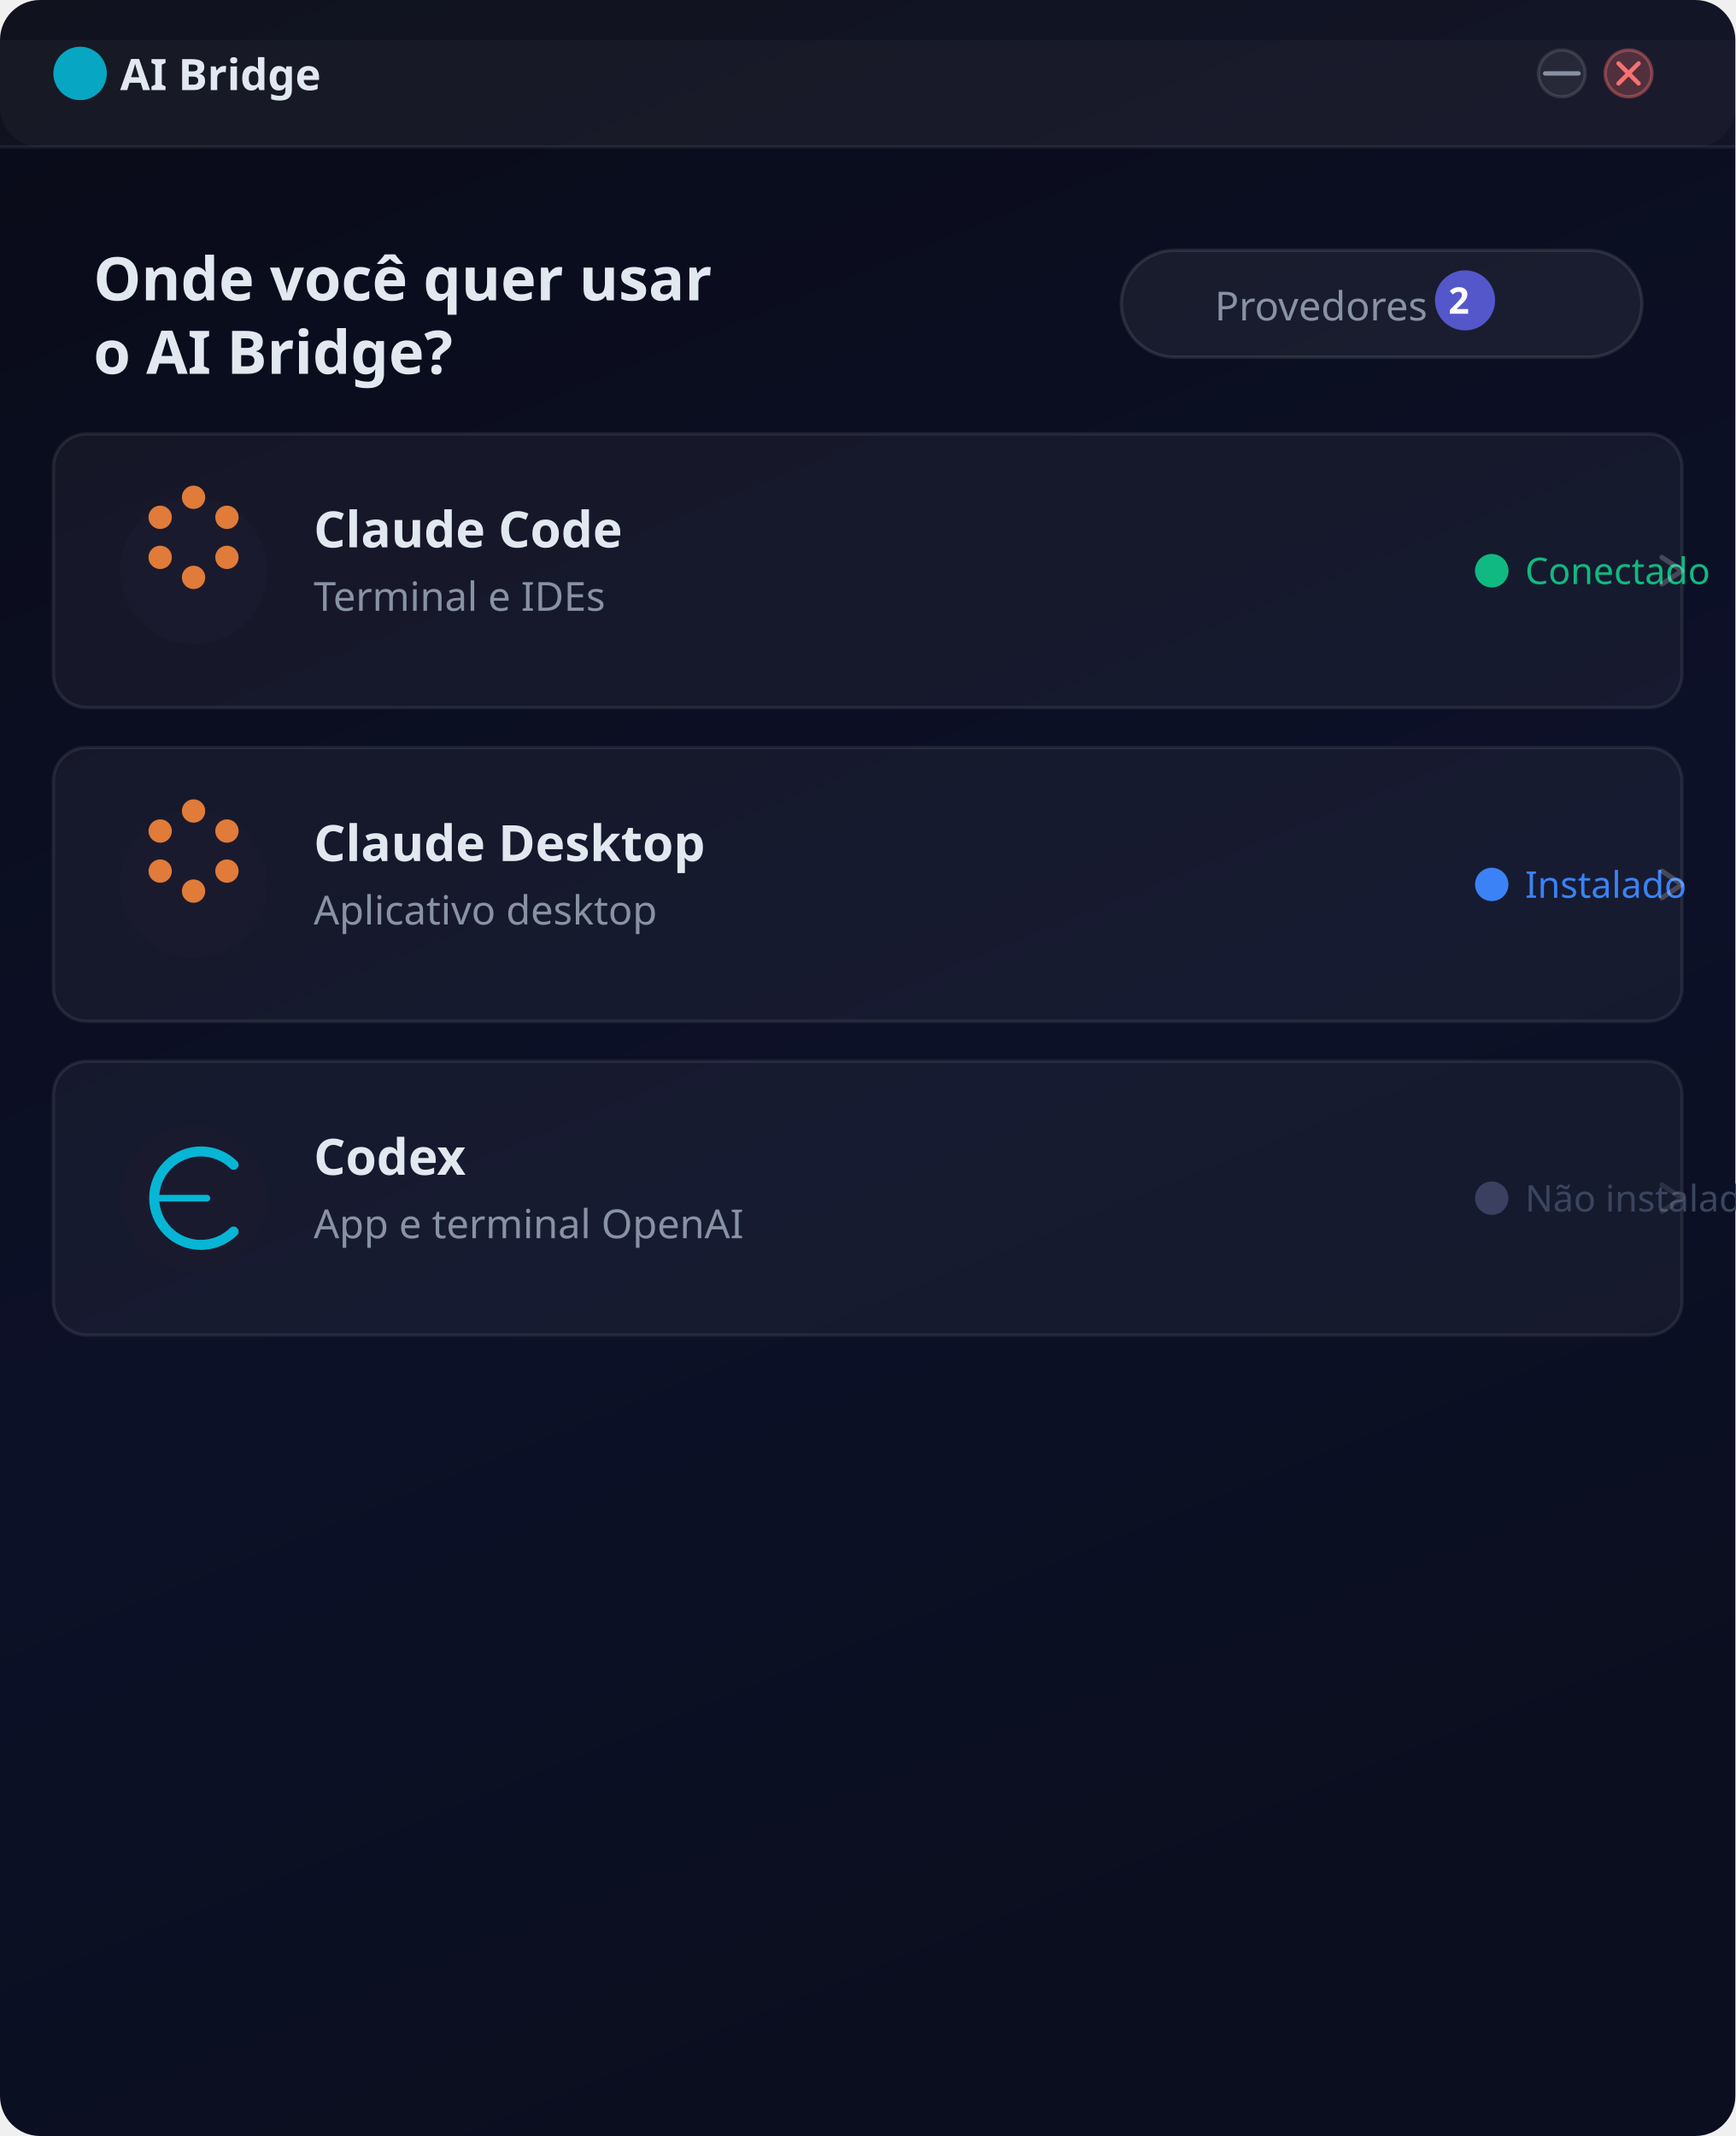
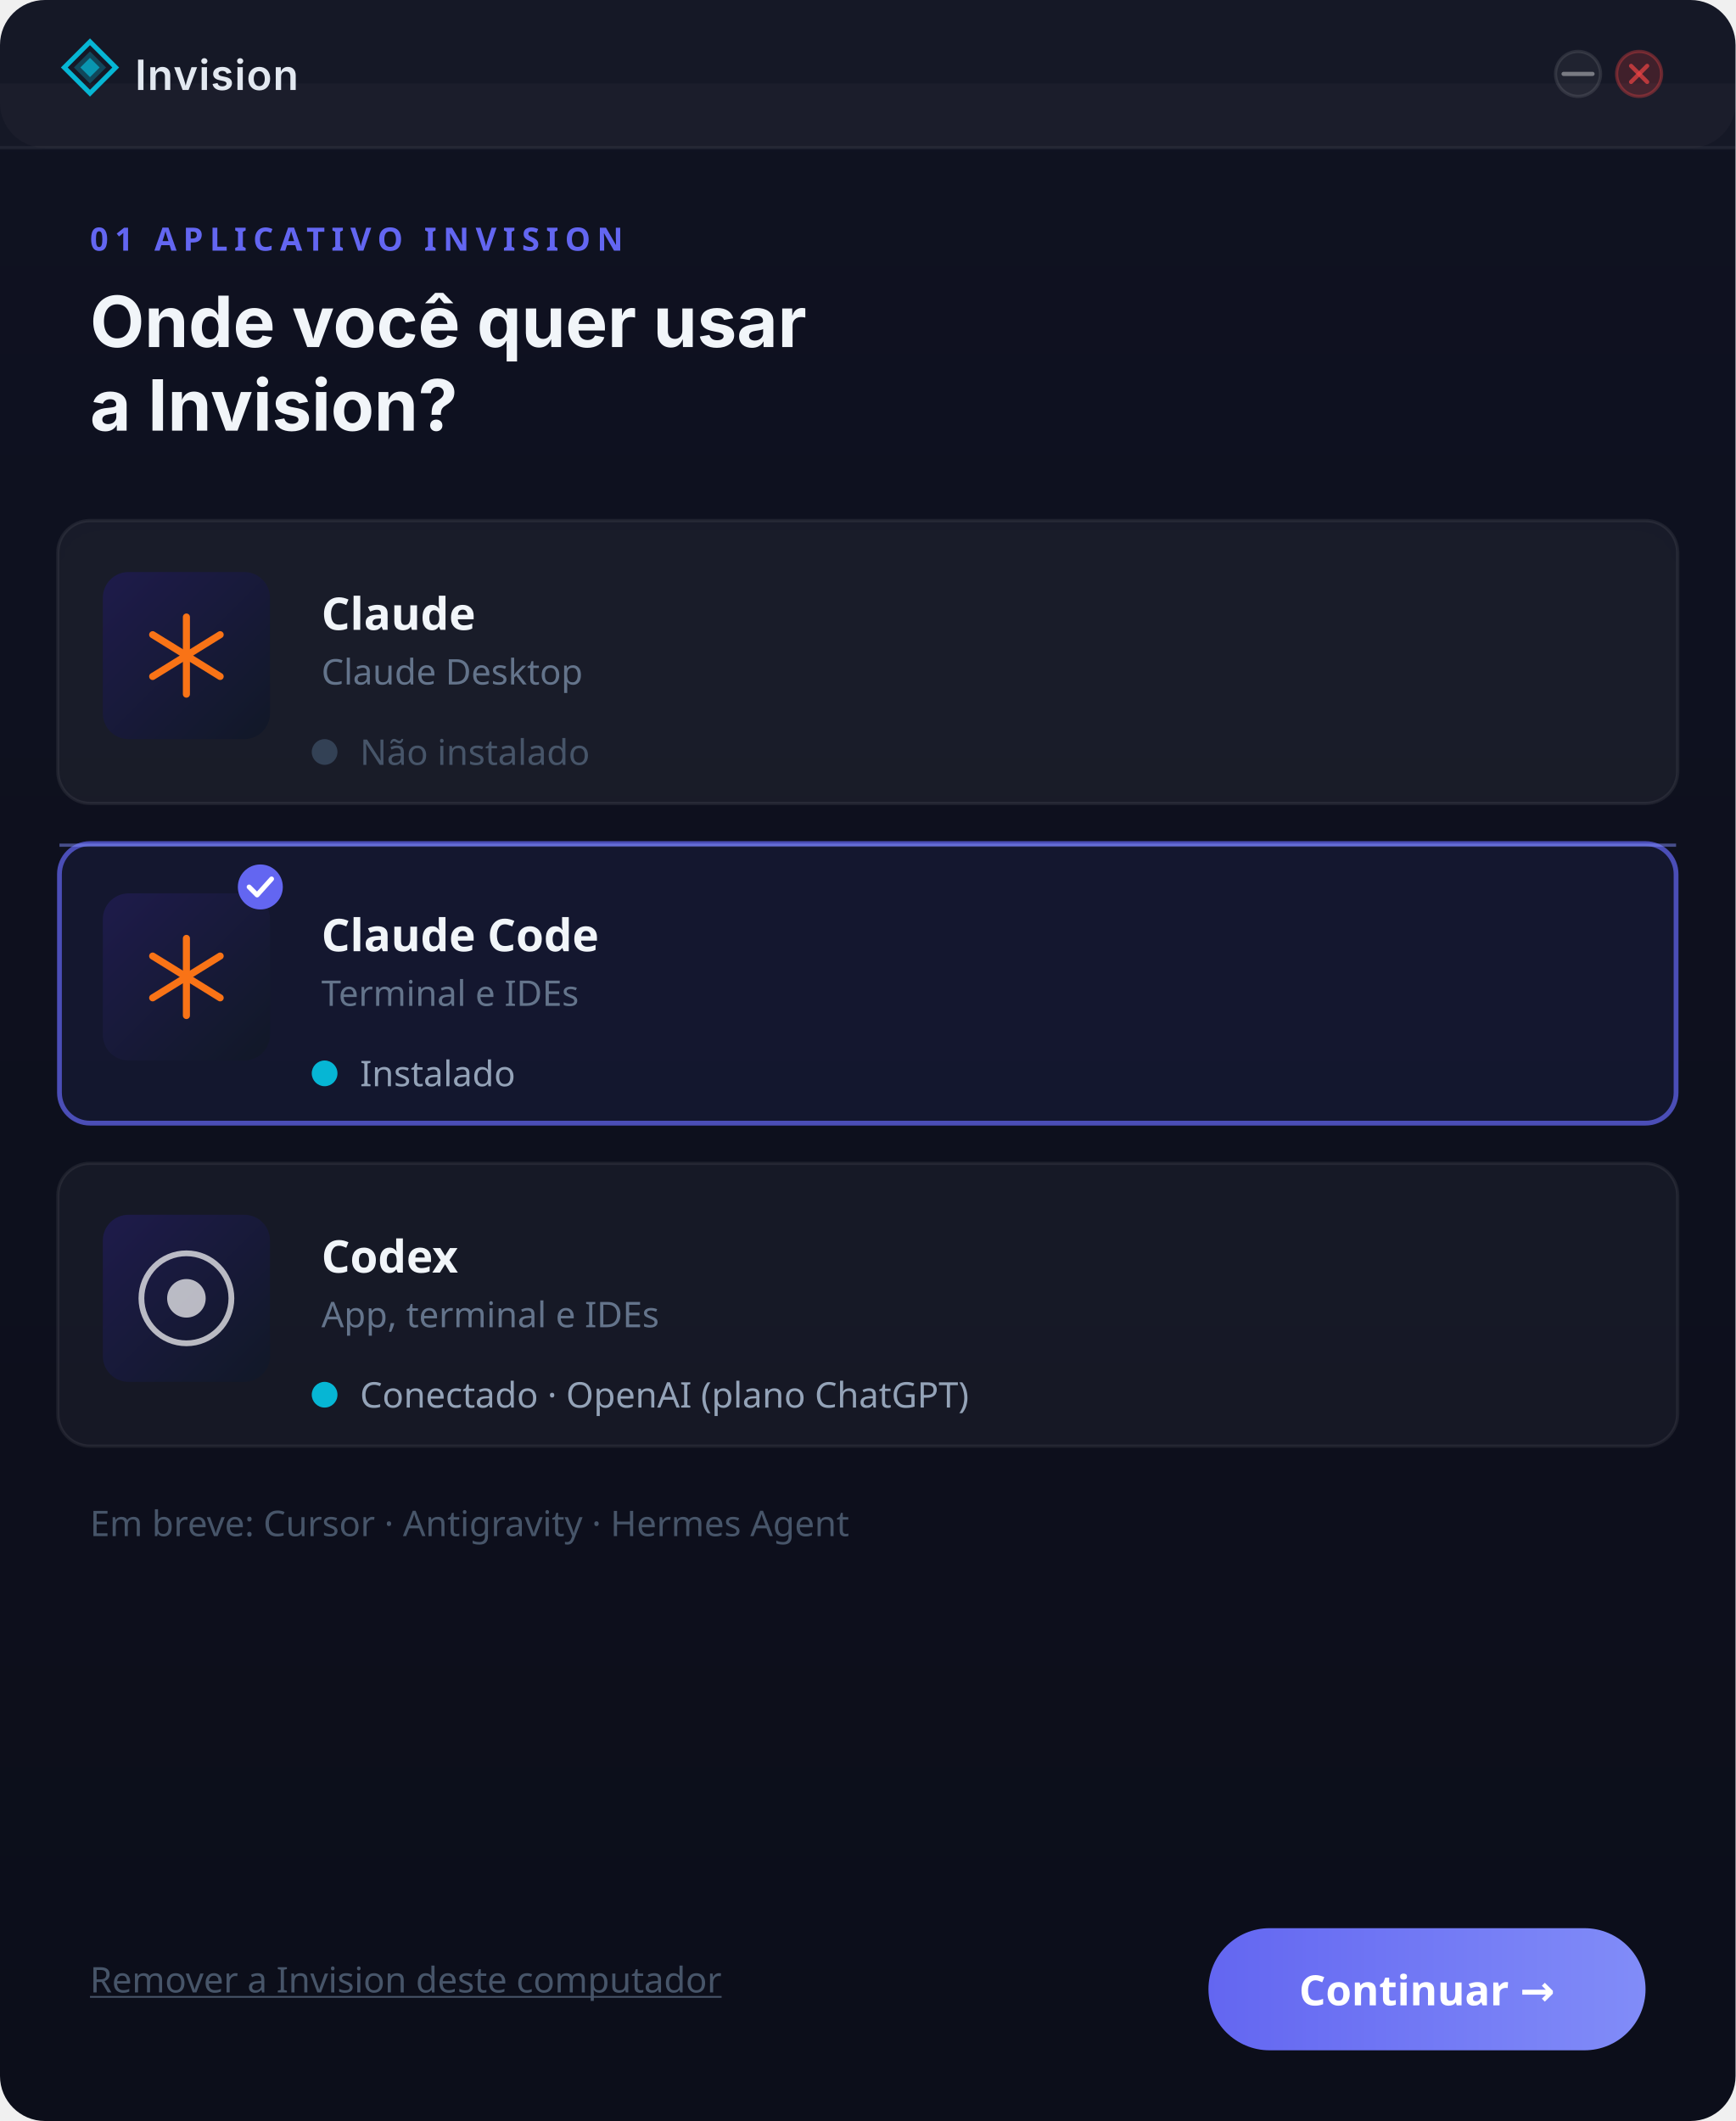
- <svg xmlns="http://www.w3.org/2000/svg" width="520" height="640" viewBox="0 0 520 640" fill="none">
+ <svg xmlns="http://www.w3.org/2000/svg" width="540" height="660" viewBox="0 0 540 660" fill="none">
  <defs>
-     <linearGradient id="bg" x1="0" y1="0" x2="260" y2="640" gradientUnits="userSpaceOnUse">
-       <stop offset="0%" stop-color="#090b18" />
-       <stop offset="60%" stop-color="#0d1128" />
-       <stop offset="100%" stop-color="#0a0e1e" />
+     <linearGradient id="bg-grad" x1="270" y1="0" x2="270" y2="660" gradientUnits="userSpaceOnUse">
+       <stop offset="0%" stop-color="#0c0f1e" />
+       <stop offset="100%" stop-color="#090b17" />
    </linearGradient>
-     <linearGradient id="grad-active" x1="0" y1="0" x2="1" y2="0">
+     <linearGradient id="btn-grad" x1="0" y1="0" x2="1" y2="0" gradientUnits="objectBoundingBox">
      <stop offset="0%" stop-color="#6366f1" />
-       <stop offset="100%" stop-color="#8b5cf6" />
+       <stop offset="100%" stop-color="#818cf8" />
    </linearGradient>
+     <linearGradient id="selected-border" x1="0" y1="0" x2="1" y2="1" gradientUnits="objectBoundingBox">
+       <stop offset="0%" stop-color="#6366f1" />
+       <stop offset="100%" stop-color="#38bdf8" />
+     </linearGradient>
+     <linearGradient id="icon-bg1" x1="0" y1="0" x2="1" y2="1" gradientUnits="objectBoundingBox">
+       <stop offset="0%" stop-color="#1e1b4b" />
+       <stop offset="100%" stop-color="#111827" />
+     </linearGradient>
+     <filter id="card-shadow" x="-5%" y="-5%" width="110%" height="110%">
+       <feDropShadow dx="0" dy="2" stdDeviation="6" flood-color="#000" flood-opacity="0.4" />
+     </filter>
+     <filter id="glow-selected">
+       <feGaussianBlur stdDeviation="3" result="blur" />
+       <feComposite in="SourceGraphic" in2="blur" operator="over" />
+     </filter>
  </defs>
-   <rect width="520" height="640" rx="12" fill="url(#bg)" />
-   <rect width="520" height="44" rx="12" fill="rgba(255,255,255,0.03)" />
-   <rect y="12" width="520" height="32" fill="rgba(255,255,255,0.03)" />
-   <circle cx="24" cy="22" r="8" fill="#06b6d4" opacity="0.9" />
-   <text x="36" y="27" font-family="system-ui,sans-serif" font-size="13" font-weight="600" fill="#e2e8f0">AI Bridge</text>
-   <circle cx="488" cy="22" r="7" fill="rgba(248,113,113,0.25)" stroke="rgba(248,113,113,0.4)" stroke-width="1" />
-   <line x1="485" y1="19" x2="491" y2="25" stroke="#f87171" stroke-width="1.3" stroke-linecap="round" />
-   <line x1="491" y1="19" x2="485" y2="25" stroke="#f87171" stroke-width="1.3" stroke-linecap="round" />
-   <circle cx="468" cy="22" r="7" fill="rgba(255,255,255,0.06)" stroke="rgba(255,255,255,0.12)" stroke-width="1" />
-   <line x1="463" y1="22" x2="473" y2="22" stroke="#8892a4" stroke-width="1.3" stroke-linecap="round" />
-   <line x1="0" y1="44" x2="520" y2="44" stroke="rgba(255,255,255,0.07)" />
-   <text x="28" y="90" font-family="system-ui,sans-serif" font-size="18" font-weight="700" fill="#e2e8f0">Onde você quer usar</text>
-   <text x="28" y="112" font-family="system-ui,sans-serif" font-size="18" font-weight="700" fill="#e2e8f0">o AI Bridge?</text>
-   <rect x="336" y="75" width="156" height="32" rx="16" fill="rgba(255,255,255,0.06)" stroke="rgba(255,255,255,0.1)" stroke-width="1" />
-   <text x="364" y="96" font-family="system-ui,sans-serif" font-size="12" fill="#8892a4">Provedores</text>
-   <rect x="430" y="81" width="18" height="18" rx="9" fill="rgba(99,102,241,0.8)" />
-   <text x="434" y="94" font-family="system-ui,sans-serif" font-size="11" font-weight="700" fill="#fff">2</text>
-   <rect x="16" y="130" width="488" height="82" rx="10" fill="rgba(255,255,255,0.045)" stroke="rgba(255,255,255,0.08)" stroke-width="1" />
-   <circle cx="58" cy="171" r="22" fill="#1a1a2e" />
-   <circle cx="58" cy="149" r="3.5" fill="#e07b39" />
-   <circle cx="68" cy="155" r="3.5" fill="#e07b39" />
-   <circle cx="68" cy="167" r="3.5" fill="#e07b39" />
-   <circle cx="58" cy="173" r="3.5" fill="#e07b39" />
-   <circle cx="48" cy="167" r="3.5" fill="#e07b39" />
-   <circle cx="48" cy="155" r="3.5" fill="#e07b39" />
-   <text x="94" y="164" font-family="system-ui,sans-serif" font-size="15" font-weight="600" fill="#e2e8f0">Claude Code</text>
-   <text x="94" y="183" font-family="system-ui,sans-serif" font-size="12" fill="#8892a4">Terminal e IDEs</text>
-   <circle cx="447" cy="171" r="5" fill="#10b981" />
-   <circle cx="447" cy="171" r="5" fill="#10b981" opacity="0.4">
-     <animate attributeName="r" values="5;9;5" dur="2s" repeatCount="indefinite" />
-     <animate attributeName="opacity" values="0.4;0;0.4" dur="2s" repeatCount="indefinite" />
-   </circle>
-   <text x="457" y="175" font-family="system-ui,sans-serif" font-size="11" fill="#10b981">Conectado</text>
-   <polyline points="498,167 504,171 498,175" fill="none" stroke="rgba(255,255,255,0.2)" stroke-width="1.5" stroke-linecap="round" stroke-linejoin="round" />
-   <rect x="16" y="224" width="488" height="82" rx="10" fill="rgba(255,255,255,0.045)" stroke="rgba(255,255,255,0.08)" stroke-width="1" />
-   <circle cx="58" cy="265" r="22" fill="#1a1a2e" />
-   <circle cx="58" cy="243" r="3.5" fill="#e07b39" />
-   <circle cx="68" cy="249" r="3.5" fill="#e07b39" />
-   <circle cx="68" cy="261" r="3.5" fill="#e07b39" />
-   <circle cx="58" cy="267" r="3.5" fill="#e07b39" />
-   <circle cx="48" cy="261" r="3.5" fill="#e07b39" />
-   <circle cx="48" cy="249" r="3.5" fill="#e07b39" />
-   <text x="94" y="258" font-family="system-ui,sans-serif" font-size="15" font-weight="600" fill="#e2e8f0">Claude Desktop</text>
-   <text x="94" y="277" font-family="system-ui,sans-serif" font-size="12" fill="#8892a4">Aplicativo desktop</text>
-   <circle cx="447" cy="265" r="5" fill="#3b82f6" />
-   <text x="457" y="269" font-family="system-ui,sans-serif" font-size="11" fill="#3b82f6">Instalado</text>
-   <polyline points="498,261 504,265 498,269" fill="none" stroke="rgba(255,255,255,0.2)" stroke-width="1.5" stroke-linecap="round" stroke-linejoin="round" />
-   <rect x="16" y="318" width="488" height="82" rx="10" fill="rgba(255,255,255,0.045)" stroke="rgba(255,255,255,0.08)" stroke-width="1" />
-   <circle cx="58" cy="359" r="22" fill="#1a1a2e" />
-   <path d="M70 349 A14 14 0 1 0 70 369" stroke="#06b6d4" stroke-width="3" stroke-linecap="round" fill="none" />
-   <line x1="46" y1="359" x2="62" y2="359" stroke="#06b6d4" stroke-width="2" stroke-linecap="round" />
-   <text x="94" y="352" font-family="system-ui,sans-serif" font-size="15" font-weight="600" fill="#e2e8f0">Codex</text>
-   <text x="94" y="371" font-family="system-ui,sans-serif" font-size="12" fill="#8892a4">App e terminal OpenAI</text>
-   <circle cx="447" cy="359" r="5" fill="#3b4060" />
-   <text x="457" y="363" font-family="system-ui,sans-serif" font-size="11" fill="#3a4560">Não instalado</text>
-   <polyline points="498,355 504,359 498,363" fill="none" stroke="rgba(255,255,255,0.1)" stroke-width="1.5" stroke-linecap="round" stroke-linejoin="round" />
+   <rect width="540" height="660" rx="14" fill="url(#bg-grad)" />
+   <rect width="540" height="660" rx="14" fill="rgba(255,255,255,0.012)" />
+   <rect width="540" height="46" rx="14" fill="rgba(255,255,255,0.025)" />
+   <rect y="26" width="540" height="20" fill="rgba(255,255,255,0.025)" />
+   <g transform="translate(18, 11)">
+     <path d="M10 2L18 10L10 18L2 10Z" fill="none" stroke="#06b6d4" stroke-width="1.5" />
+     <path d="M10 5L15 10L10 15L5 10Z" fill="#06b6d4" opacity="0.3" />
+     <path d="M10 7L13 10L10 13L7 10Z" fill="#06b6d4" opacity="0.7" />
+   </g>
+   <text x="42" y="28" font-family="system-ui,-apple-system,sans-serif" font-size="13" font-weight="600" fill="#e2e8f0" letter-spacing="0.3">Invision</text>
+   <circle cx="510" cy="23" r="7" fill="rgba(239,68,68,0.2)" stroke="rgba(239,68,68,0.35)" stroke-width="1" />
+   <line x1="507.5" y1="20.5" x2="512.5" y2="25.5" stroke="rgba(239,68,68,0.7)" stroke-width="1.3" stroke-linecap="round" />
+   <line x1="512.5" y1="20.5" x2="507.5" y2="25.5" stroke="rgba(239,68,68,0.7)" stroke-width="1.3" stroke-linecap="round" />
+   <circle cx="491" cy="23" r="7" fill="rgba(255,255,255,0.05)" stroke="rgba(255,255,255,0.1)" stroke-width="1" />
+   <line x1="486.5" y1="23" x2="495.5" y2="23" stroke="rgba(255,255,255,0.4)" stroke-width="1.3" stroke-linecap="round" />
+   <line x1="0" y1="46" x2="540" y2="46" stroke="rgba(255,255,255,0.06)" />
+   <text x="28" y="78" font-family="system-ui,sans-serif" font-size="10" font-weight="600" fill="#6366f1" letter-spacing="2">01  APLICATIVO INVISION</text>
+   <text x="28" y="108" font-family="system-ui,-apple-system,sans-serif" font-size="22" font-weight="700" fill="#f1f5f9">Onde você quer usar</text>
+   <text x="28" y="134" font-family="system-ui,-apple-system,sans-serif" font-size="22" font-weight="700" fill="#f1f5f9">a Invision?</text>
+   <rect x="18" y="162" width="504" height="88" rx="10" fill="rgba(255,255,255,0.04)" stroke="rgba(255,255,255,0.07)" stroke-width="1" filter="url(#card-shadow)" />
+   <rect x="32" y="178" width="52" height="52" rx="8" fill="url(#icon-bg1)" />
+   <line x1="58" y1="192" x2="58" y2="216" stroke="#f97316" stroke-width="2.2" stroke-linecap="round" />
+   <line x1="47.5" y1="197.5" x2="68.5" y2="210.5" stroke="#f97316" stroke-width="2.2" stroke-linecap="round" />
+   <line x1="47.5" y1="210.5" x2="68.5" y2="197.5" stroke="#f97316" stroke-width="2.2" stroke-linecap="round" />
+   <text x="100" y="196" font-family="system-ui,sans-serif" font-size="14" font-weight="600" fill="#f1f5f9">Claude</text>
+   <text x="100" y="213" font-family="system-ui,sans-serif" font-size="11" fill="#64748b">Claude Desktop</text>
+   <circle cx="101" cy="234" r="4" fill="#334155" />
+   <text x="112" y="238" font-family="system-ui,sans-serif" font-size="11" fill="#475569">Não instalado</text>
+   <rect x="18" y="262" width="504" height="88" rx="10" fill="rgba(99,102,241,0.08)" stroke="rgba(99,102,241,0)" stroke-width="0" />
+   <rect x="18.5" y="262.5" width="503" height="87" rx="9.5" fill="none" stroke="#6366f1" stroke-width="1.5" stroke-opacity="0.7" />
+   <rect x="18.5" y="262.5" width="503" height="1" rx="0" fill="rgba(129,140,248,0.5)" />
+   <rect x="32" y="278" width="52" height="52" rx="8" fill="url(#icon-bg1)" />
+   <line x1="58" y1="292" x2="58" y2="316" stroke="#f97316" stroke-width="2.2" stroke-linecap="round" />
+   <line x1="47.5" y1="297.5" x2="68.5" y2="310.5" stroke="#f97316" stroke-width="2.2" stroke-linecap="round" />
+   <line x1="47.5" y1="310.5" x2="68.5" y2="297.5" stroke="#f97316" stroke-width="2.2" stroke-linecap="round" />
+   <circle cx="81" cy="276" r="7" fill="#6366f1" />
+   <path d="M77.5 276L80 278.5L84.5 273.5" stroke="white" stroke-width="1.5" stroke-linecap="round" stroke-linejoin="round" />
+   <text x="100" y="296" font-family="system-ui,sans-serif" font-size="14" font-weight="600" fill="#f1f5f9">Claude Code</text>
+   <text x="100" y="313" font-family="system-ui,sans-serif" font-size="11" fill="#64748b">Terminal e IDEs</text>
+   <circle cx="101" cy="334" r="4" fill="#06b6d4" />
+   <text x="112" y="338" font-family="system-ui,sans-serif" font-size="11" fill="#94a3b8">Instalado</text>
+   <rect x="18" y="362" width="504" height="88" rx="10" fill="rgba(255,255,255,0.04)" stroke="rgba(255,255,255,0.07)" stroke-width="1" />
+   <rect x="32" y="378" width="52" height="52" rx="8" fill="url(#icon-bg1)" />
+   <circle cx="58" cy="404" r="14" fill="none" stroke="rgba(255,255,255,0.7)" stroke-width="1.8" />
+   <circle cx="58" cy="404" r="6" fill="rgba(255,255,255,0.7)" />
+   <text x="100" y="396" font-family="system-ui,sans-serif" font-size="14" font-weight="600" fill="#f1f5f9">Codex</text>
+   <text x="100" y="413" font-family="system-ui,sans-serif" font-size="11" fill="#64748b">App, terminal e IDEs</text>
+   <circle cx="101" cy="434" r="4" fill="#06b6d4" />
+   <text x="112" y="438" font-family="system-ui,sans-serif" font-size="11" fill="#94a3b8">Conectado · OpenAI (plano ChatGPT)</text>
+   <text x="28" y="478" font-family="system-ui,sans-serif" font-size="11" fill="#475569">Em breve: Cursor · Antigravity · Hermes Agent</text>
+   <text x="28" y="620" font-family="system-ui,sans-serif" font-size="11" fill="#475569" text-decoration="underline">Remover a Invision deste computador</text>
+   <rect x="376" y="600" width="136" height="38" rx="19" fill="url(#btn-grad)" />
+   <text x="444" y="624" text-anchor="middle" font-family="system-ui,sans-serif" font-size="13" font-weight="600" fill="#fff">Continuar →</text>
</svg>
